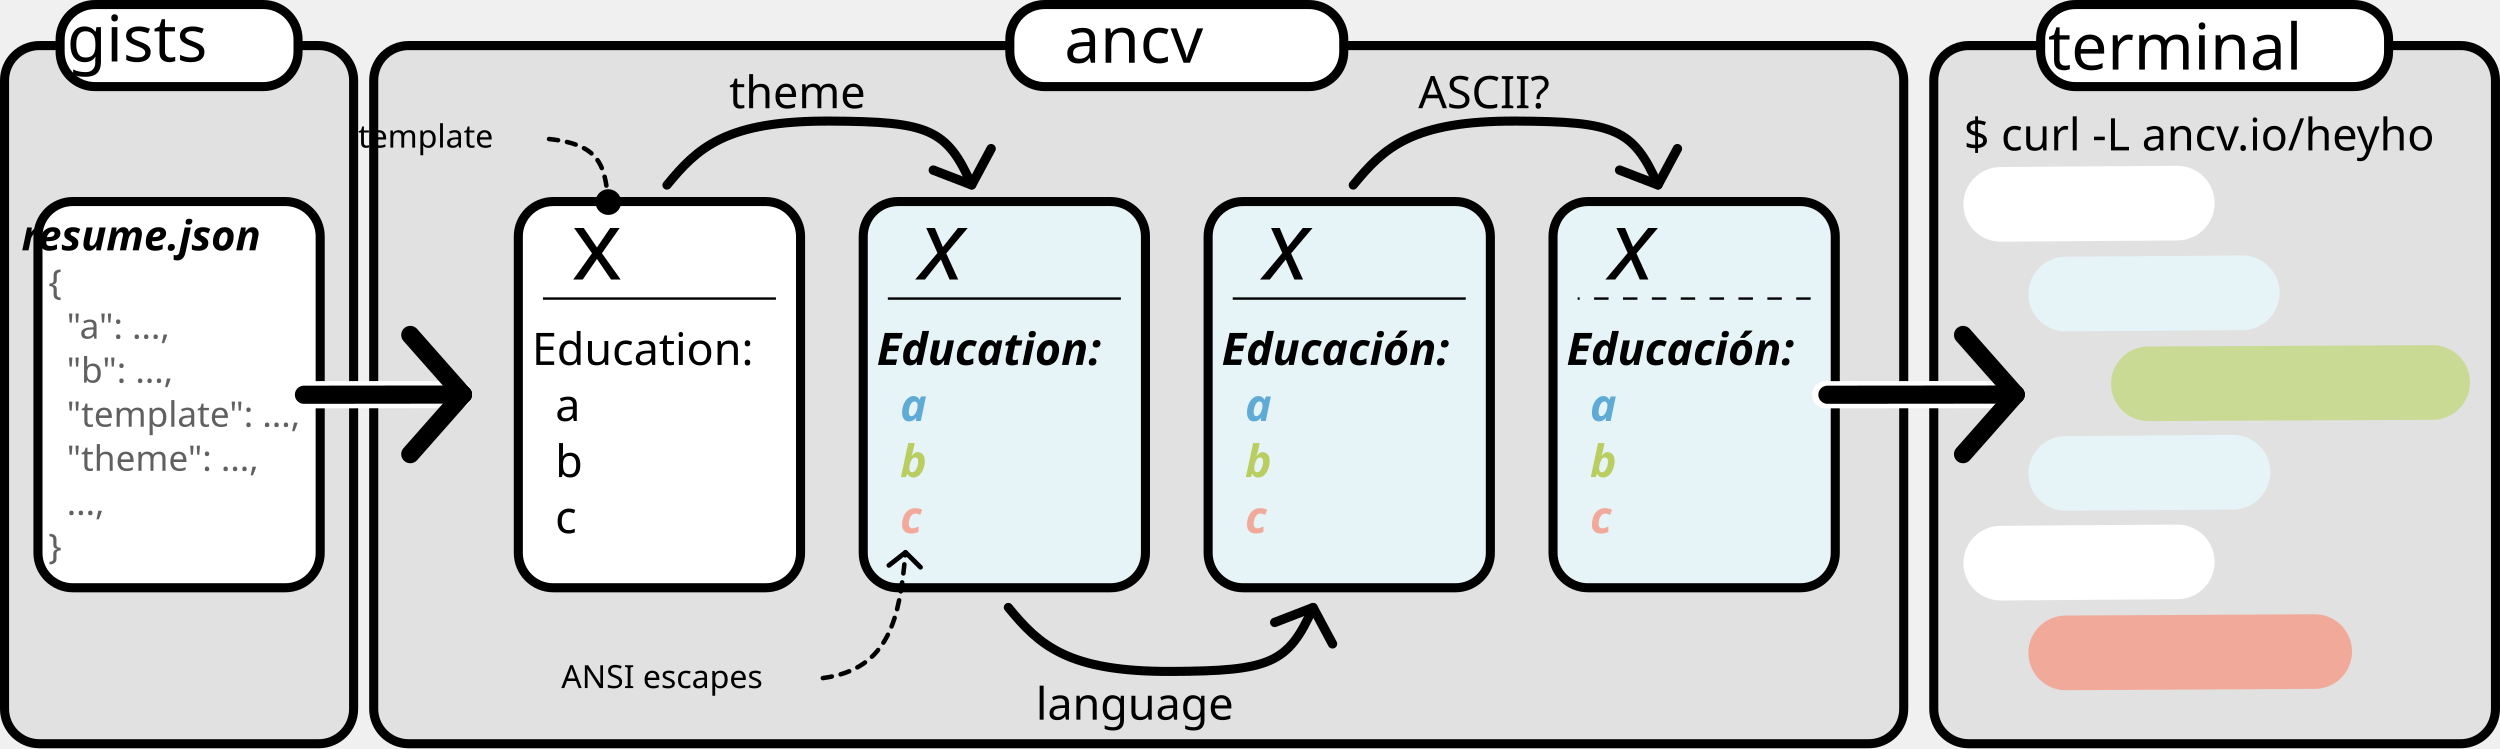
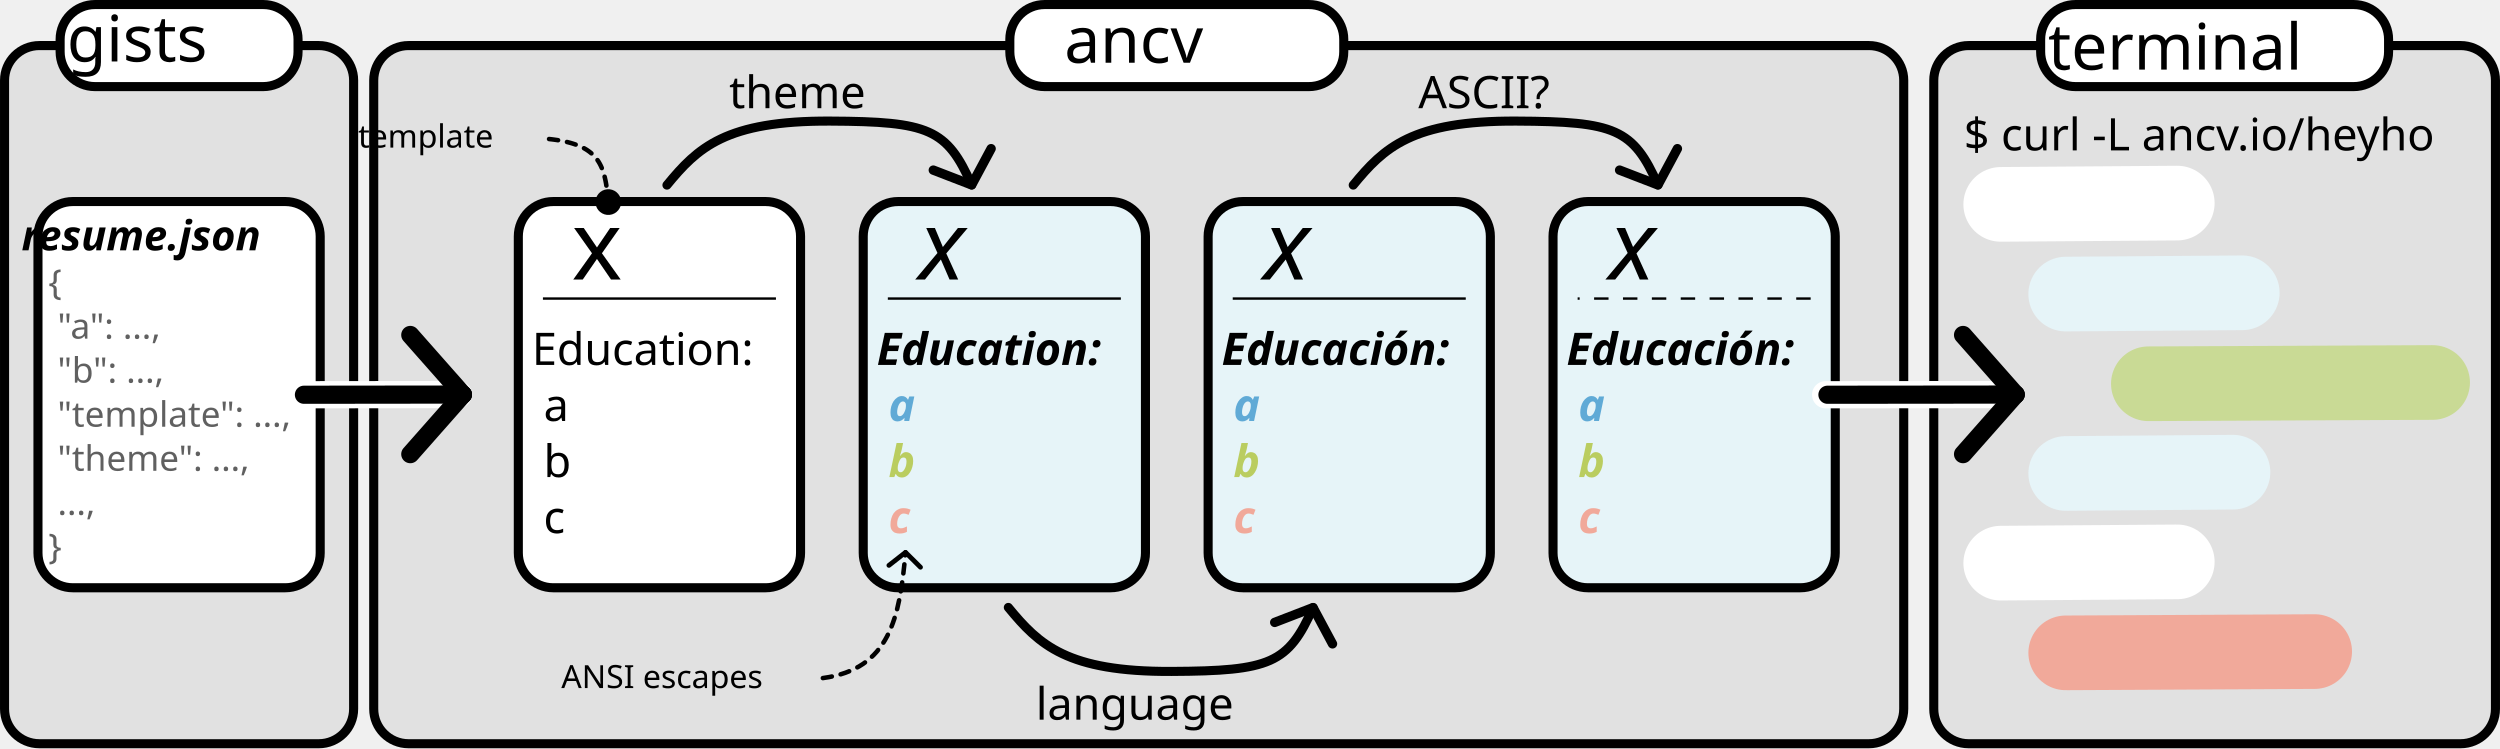
- <svg xmlns="http://www.w3.org/2000/svg" width="275.323mm" height="82.407mm" viewBox="0 0 275.323 82.407" version="1.1" id="svg5">
+ <svg xmlns="http://www.w3.org/2000/svg" id="svg5" width="1040.59" height="311.458" version="1.1" viewBox="0 0 275.323 82.407">
  <defs id="defs2">
    <linearGradient id="linearGradient2864">
-       <stop style="stop-color:#ac4850;stop-opacity:1;" offset="0" id="stop2862" />
+       <stop id="stop2862" offset="0" style="stop-color:#ac4850;stop-opacity:1" />
    </linearGradient>
  </defs>
  <g id="layer1" transform="translate(-123.1207,87.95116)">
-     <rect style="fill:#e1e1e1;fill-opacity:1;stroke:#000000;stroke-width:1;stroke-dashoffset:37.795;stroke-opacity:1" id="rect36134" width="38.444" height="76.888" x="123.621" y="-82.933" ry="3.834" />
-     <rect style="fill:#e1e1e1;fill-opacity:1;stroke:#000000;stroke-width:1;stroke-dashoffset:37.795;stroke-opacity:1" id="rect5503" width="168.499" height="76.888" x="164.278" y="-82.933" ry="3.834" />
-     <rect style="fill:#ffffff;fill-opacity:1;stroke:#000000;stroke-width:1;stroke-dashoffset:37.795;stroke-opacity:1" id="rect2917" width="31.082" height="42.534" x="180.203" y="-65.755" ry="3.834" />
-     <text xml:space="preserve" style="font-style:normal;font-weight:normal;font-size:10.583px;line-height:1.25;font-family:sans-serif;text-align:center;text-anchor:middle;fill:#000000;fill-opacity:1;stroke:none;stroke-width:0.265" x="195.744" y="-57.167" id="text6603">
-       <tspan id="tspan6601" style="text-align:center;text-anchor:middle;stroke-width:0.265" x="195.744" y="-57.167">x</tspan>
+     <rect id="rect36134" width="38.444" height="76.888" x="123.621" y="-82.933" ry="3.834" style="fill:#e1e1e1;fill-opacity:1;stroke:#000;stroke-width:1;stroke-dashoffset:37.795;stroke-opacity:1" />
+     <rect id="rect5503" width="168.499" height="76.888" x="164.278" y="-82.933" ry="3.834" style="fill:#e1e1e1;fill-opacity:1;stroke:#000;stroke-width:1;stroke-dashoffset:37.795;stroke-opacity:1" />
+     <rect id="rect2917" width="31.082" height="42.534" x="180.203" y="-65.755" ry="3.834" style="fill:#fff;fill-opacity:1;stroke:#000;stroke-width:1;stroke-dashoffset:37.795;stroke-opacity:1" />
+     <text id="text6603" x="195.744" y="-57.167" xml:space="preserve" style="font-style:normal;font-weight:400;font-size:10.583px;line-height:1.25;font-family:sans-serif;text-align:center;text-anchor:middle;fill:#000;fill-opacity:1;stroke:none;stroke-width:.265">
+       <tspan style="text-align:center;text-anchor:middle;stroke-width:.265" id="tspan6601" x="195.744" y="-57.167">x</tspan>
    </text>
-     <path style="fill:none;stroke:#000000;stroke-width:0.265px;stroke-linecap:butt;stroke-linejoin:miter;stroke-opacity:1" d="M 208.575,-55.071 H 182.912" id="path6718" />
-     <text xml:space="preserve" style="font-style:normal;font-weight:normal;font-size:4.939px;line-height:1.25;font-family:sans-serif;fill:#000000;fill-opacity:1;stroke:none;stroke-width:0.265" x="181.698" y="-47.76" id="text6722">
-       <tspan id="tspan6720" style="font-size:4.939px;stroke-width:0.265" x="181.698" y="-47.76">Education:</tspan>
-       <tspan style="font-size:4.939px;stroke-width:0.265" x="181.698" y="-41.587" id="tspan9241">  a</tspan>
-       <tspan style="font-size:4.939px;stroke-width:0.265" x="181.698" y="-35.413" id="tspan6724">  b</tspan>
-       <tspan style="font-size:4.939px;stroke-width:0.265" x="181.698" y="-29.239" id="tspan9233">  c</tspan>
+     <path id="path6718" d="M 208.575,-55.071 H 182.912" style="fill:none;stroke:#000;stroke-width:.265px;stroke-linecap:butt;stroke-linejoin:miter;stroke-opacity:1" />
+     <text id="text6722" x="181.698" y="-47.76" xml:space="preserve" style="font-style:normal;font-weight:400;font-size:4.939px;line-height:1.25;font-family:sans-serif;fill:#000;fill-opacity:1;stroke:none;stroke-width:.265">
+       <tspan style="font-size:4.939px;stroke-width:.265" id="tspan6720" x="181.698" y="-47.76">Education:</tspan>
+       <tspan id="tspan9241" x="181.698" y="-41.587" style="font-size:4.939px;stroke-width:.265"> a</tspan>
+       <tspan id="tspan6724" x="181.698" y="-35.413" style="font-size:4.939px;stroke-width:.265"> b</tspan>
+       <tspan id="tspan9233" x="181.698" y="-29.239" style="font-size:4.939px;stroke-width:.265"> c</tspan>
    </text>
-     <rect style="fill:#e6f4f8;fill-opacity:1;stroke:#000000;stroke-width:1;stroke-dashoffset:37.795;stroke-opacity:1" id="rect7456" width="31.082" height="42.534" x="218.187" y="-65.755" ry="3.834" />
-     <text xml:space="preserve" style="font-style:italic;font-variant:normal;font-weight:normal;font-stretch:normal;font-size:10.583px;line-height:1.25;font-family:sans-serif;-inkscape-font-specification:'sans-serif Italic';text-align:center;text-anchor:middle;fill:#000000;fill-opacity:1;stroke:none;stroke-width:0.265" x="233.738" y="-57.167" id="text7460">
-       <tspan id="tspan7458" style="font-style:italic;font-variant:normal;font-weight:normal;font-stretch:normal;font-family:sans-serif;-inkscape-font-specification:'sans-serif Italic';text-align:center;text-anchor:middle;stroke-width:0.265" x="233.738" y="-57.167">x</tspan>
+     <rect id="rect7456" width="31.082" height="42.534" x="218.187" y="-65.755" ry="3.834" style="fill:#e6f4f8;fill-opacity:1;stroke:#000;stroke-width:1;stroke-dashoffset:37.795;stroke-opacity:1" />
+     <text id="text7460" x="233.738" y="-57.167" xml:space="preserve" style="font-style:italic;font-variant:normal;font-weight:400;font-stretch:normal;font-size:10.583px;line-height:1.25;font-family:sans-serif;-inkscape-font-specification:'sans-serif Italic';text-align:center;text-anchor:middle;fill:#000;fill-opacity:1;stroke:none;stroke-width:.265">
+       <tspan style="font-style:italic;font-variant:normal;font-weight:400;font-stretch:normal;font-family:sans-serif;-inkscape-font-specification:'sans-serif Italic';text-align:center;text-anchor:middle;stroke-width:.265" id="tspan7458" x="233.738" y="-57.167">x</tspan>
    </text>
-     <path style="fill:none;stroke:#000000;stroke-width:0.265px;stroke-linecap:butt;stroke-linejoin:miter;stroke-opacity:1" d="M 246.56,-55.071 H 220.896" id="path7462" />
-     <text xml:space="preserve" style="font-style:normal;font-weight:normal;font-size:4.939px;line-height:1.25;font-family:sans-serif;fill:#000000;fill-opacity:1;stroke:none;stroke-width:0.265" x="219.682" y="-47.76" id="text7470">
-       <tspan id="tspan7464" style="font-style:italic;font-variant:normal;font-weight:bold;font-stretch:normal;font-size:4.939px;font-family:sans-serif;-inkscape-font-specification:'sans-serif Bold Italic';fill:#000000;fill-opacity:1;stroke:none;stroke-width:0.265;stroke-opacity:1" x="219.682" y="-47.76">Education:</tspan>
-       <tspan style="font-style:italic;font-variant:normal;font-weight:bold;font-stretch:normal;font-size:4.939px;font-family:sans-serif;-inkscape-font-specification:'sans-serif Bold Italic';fill:#60aad6;fill-opacity:1;stroke:none;stroke-width:0.265;stroke-opacity:1" x="219.682" y="-41.587" id="tspan10719">  a</tspan>
-       <tspan style="font-style:italic;font-variant:normal;font-weight:bold;font-stretch:normal;font-size:4.939px;font-family:sans-serif;-inkscape-font-specification:'sans-serif Bold Italic';fill:#bacd60;fill-opacity:1;stroke-width:0.265" x="219.682" y="-35.413" id="tspan7466">  b</tspan>
-       <tspan style="font-style:italic;font-variant:normal;font-weight:bold;font-stretch:normal;font-size:4.939px;font-family:sans-serif;-inkscape-font-specification:'sans-serif Bold Italic';fill:#f1a99a;fill-opacity:1;stroke-width:0.265" x="219.682" y="-29.239" id="tspan9235">  c</tspan>
+     <path id="path7462" d="M 246.56,-55.071 H 220.896" style="fill:none;stroke:#000;stroke-width:.265px;stroke-linecap:butt;stroke-linejoin:miter;stroke-opacity:1" />
+     <text id="text7470" x="219.682" y="-47.76" xml:space="preserve" style="font-style:normal;font-weight:400;font-size:4.939px;line-height:1.25;font-family:sans-serif;fill:#000;fill-opacity:1;stroke:none;stroke-width:.265">
+       <tspan style="font-style:italic;font-variant:normal;font-weight:700;font-stretch:normal;font-size:4.939px;font-family:sans-serif;-inkscape-font-specification:'sans-serif Bold Italic';fill:#000;fill-opacity:1;stroke:none;stroke-width:.265;stroke-opacity:1" id="tspan7464" x="219.682" y="-47.76">Education:</tspan>
+       <tspan id="tspan10719" x="219.682" y="-41.587" style="font-style:italic;font-variant:normal;font-weight:700;font-stretch:normal;font-size:4.939px;font-family:sans-serif;-inkscape-font-specification:'sans-serif Bold Italic';fill:#60aad6;fill-opacity:1;stroke:none;stroke-width:.265;stroke-opacity:1"> a</tspan>
+       <tspan id="tspan7466" x="219.682" y="-35.413" style="font-style:italic;font-variant:normal;font-weight:700;font-stretch:normal;font-size:4.939px;font-family:sans-serif;-inkscape-font-specification:'sans-serif Bold Italic';fill:#bacd60;fill-opacity:1;stroke-width:.265"> b</tspan>
+       <tspan id="tspan9235" x="219.682" y="-29.239" style="font-style:italic;font-variant:normal;font-weight:700;font-stretch:normal;font-size:4.939px;font-family:sans-serif;-inkscape-font-specification:'sans-serif Bold Italic';fill:#f1a99a;fill-opacity:1;stroke-width:.265"> c</tspan>
    </text>
-     <path style="fill:none;stroke:#000000;stroke-width:1;stroke-linecap:round;stroke-linejoin:miter;stroke-dasharray:none;stroke-opacity:1;marker-end:" d="m 196.571,-67.567 c 3.389,-4.129 6.478,-7.102 17.966,-7.049 10.897,0.05 12.852,0.855 15.595,7.028" id="path7472" />
-     <rect style="fill:#e6f4f8;fill-opacity:1;stroke:#000000;stroke-width:1;stroke-dashoffset:37.795;stroke-opacity:1" id="rect10721" width="31.082" height="42.534" x="256.171" y="-65.755" ry="3.834" />
-     <text xml:space="preserve" style="font-style:italic;font-variant:normal;font-weight:normal;font-stretch:normal;font-size:10.583px;line-height:1.25;font-family:sans-serif;-inkscape-font-specification:'sans-serif Italic';text-align:center;text-anchor:middle;fill:#000000;fill-opacity:1;stroke:none;stroke-width:0.265" x="271.712" y="-57.167" id="text10725">
-       <tspan id="tspan10723" style="font-style:italic;font-variant:normal;font-weight:normal;font-stretch:normal;font-family:sans-serif;-inkscape-font-specification:'sans-serif Italic';text-align:center;text-anchor:middle;stroke-width:0.265" x="271.712" y="-57.167">x</tspan>
+     <path id="path7472" d="m 196.571,-67.567 c 3.389,-4.129 6.478,-7.102 17.966,-7.049 10.897,0.05 12.852,0.855 15.595,7.028" style="fill:none;stroke:#000;stroke-width:1;stroke-linecap:round;stroke-linejoin:miter;stroke-dasharray:none;stroke-opacity:1" />
+     <rect id="rect10721" width="31.082" height="42.534" x="256.171" y="-65.755" ry="3.834" style="fill:#e6f4f8;fill-opacity:1;stroke:#000;stroke-width:1;stroke-dashoffset:37.795;stroke-opacity:1" />
+     <text id="text10725" x="271.712" y="-57.167" xml:space="preserve" style="font-style:italic;font-variant:normal;font-weight:400;font-stretch:normal;font-size:10.583px;line-height:1.25;font-family:sans-serif;-inkscape-font-specification:'sans-serif Italic';text-align:center;text-anchor:middle;fill:#000;fill-opacity:1;stroke:none;stroke-width:.265">
+       <tspan style="font-style:italic;font-variant:normal;font-weight:400;font-stretch:normal;font-family:sans-serif;-inkscape-font-specification:'sans-serif Italic';text-align:center;text-anchor:middle;stroke-width:.265" id="tspan10723" x="271.712" y="-57.167">x</tspan>
    </text>
-     <path style="fill:none;stroke:#000000;stroke-width:0.265px;stroke-linecap:butt;stroke-linejoin:miter;stroke-opacity:1" d="M 284.544,-55.071 H 258.88" id="path10727" />
-     <text xml:space="preserve" style="font-style:normal;font-weight:normal;font-size:4.939px;line-height:1.25;font-family:sans-serif;fill:#000000;fill-opacity:1;stroke:none;stroke-width:0.265" x="257.666" y="-47.76" id="text10737">
-       <tspan id="tspan10729" style="font-style:italic;font-variant:normal;font-weight:bold;font-stretch:normal;font-size:4.939px;font-family:sans-serif;-inkscape-font-specification:'sans-serif Bold Italic';fill:#000000;fill-opacity:1;stroke:none;stroke-width:0.265;stroke-opacity:1" x="257.666" y="-47.76">Educación:</tspan>
-       <tspan style="font-style:italic;font-variant:normal;font-weight:bold;font-stretch:normal;font-size:4.939px;font-family:sans-serif;-inkscape-font-specification:'sans-serif Bold Italic';fill:#60aad6;fill-opacity:1;stroke:none;stroke-width:0.265;stroke-opacity:1" x="257.666" y="-41.587" id="tspan10731">  a</tspan>
-       <tspan style="font-style:italic;font-variant:normal;font-weight:bold;font-stretch:normal;font-size:4.939px;font-family:sans-serif;-inkscape-font-specification:'sans-serif Bold Italic';fill:#bacd60;fill-opacity:1;stroke-width:0.265" x="257.666" y="-35.413" id="tspan10733">  b</tspan>
-       <tspan style="font-style:italic;font-variant:normal;font-weight:bold;font-stretch:normal;font-size:4.939px;font-family:sans-serif;-inkscape-font-specification:'sans-serif Bold Italic';fill:#f1a99a;fill-opacity:1;stroke-width:0.265" x="257.666" y="-29.239" id="tspan10735">  c</tspan>
+     <path id="path10727" d="M 284.544,-55.071 H 258.88" style="fill:none;stroke:#000;stroke-width:.265px;stroke-linecap:butt;stroke-linejoin:miter;stroke-opacity:1" />
+     <text id="text10737" x="257.666" y="-47.76" xml:space="preserve" style="font-style:normal;font-weight:400;font-size:4.939px;line-height:1.25;font-family:sans-serif;fill:#000;fill-opacity:1;stroke:none;stroke-width:.265">
+       <tspan style="font-style:italic;font-variant:normal;font-weight:700;font-stretch:normal;font-size:4.939px;font-family:sans-serif;-inkscape-font-specification:'sans-serif Bold Italic';fill:#000;fill-opacity:1;stroke:none;stroke-width:.265;stroke-opacity:1" id="tspan10729" x="257.666" y="-47.76">Educación:</tspan>
+       <tspan id="tspan10731" x="257.666" y="-41.587" style="font-style:italic;font-variant:normal;font-weight:700;font-stretch:normal;font-size:4.939px;font-family:sans-serif;-inkscape-font-specification:'sans-serif Bold Italic';fill:#60aad6;fill-opacity:1;stroke:none;stroke-width:.265;stroke-opacity:1"> a</tspan>
+       <tspan id="tspan10733" x="257.666" y="-35.413" style="font-style:italic;font-variant:normal;font-weight:700;font-stretch:normal;font-size:4.939px;font-family:sans-serif;-inkscape-font-specification:'sans-serif Bold Italic';fill:#bacd60;fill-opacity:1;stroke-width:.265"> b</tspan>
+       <tspan id="tspan10735" x="257.666" y="-29.239" style="font-style:italic;font-variant:normal;font-weight:700;font-stretch:normal;font-size:4.939px;font-family:sans-serif;-inkscape-font-specification:'sans-serif Bold Italic';fill:#f1a99a;fill-opacity:1;stroke-width:.265"> c</tspan>
    </text>
-     <rect style="fill:#e6f4f8;fill-opacity:1;stroke:#000000;stroke-width:1;stroke-dashoffset:37.795;stroke-opacity:1" id="rect11485" width="31.082" height="42.534" x="294.155" y="-65.755" ry="3.834" />
-     <text xml:space="preserve" style="font-style:italic;font-variant:normal;font-weight:normal;font-stretch:normal;font-size:10.583px;line-height:1.25;font-family:sans-serif;-inkscape-font-specification:'sans-serif Italic';text-align:center;text-anchor:middle;fill:#000000;fill-opacity:1;stroke:none;stroke-width:0.265" x="309.749" y="-57.167" id="text11489">
-       <tspan id="tspan11487" style="font-style:italic;font-variant:normal;font-weight:normal;font-stretch:normal;font-family:sans-serif;-inkscape-font-specification:'sans-serif Italic';text-align:center;text-anchor:middle;stroke-width:0.265" x="309.749" y="-57.167">x</tspan>
+     <rect id="rect11485" width="31.082" height="42.534" x="294.155" y="-65.755" ry="3.834" style="fill:#e6f4f8;fill-opacity:1;stroke:#000;stroke-width:1;stroke-dashoffset:37.795;stroke-opacity:1" />
+     <text id="text11489" x="309.749" y="-57.167" xml:space="preserve" style="font-style:italic;font-variant:normal;font-weight:400;font-stretch:normal;font-size:10.583px;line-height:1.25;font-family:sans-serif;-inkscape-font-specification:'sans-serif Italic';text-align:center;text-anchor:middle;fill:#000;fill-opacity:1;stroke:none;stroke-width:.265">
+       <tspan style="font-style:italic;font-variant:normal;font-weight:400;font-stretch:normal;font-family:sans-serif;-inkscape-font-specification:'sans-serif Italic';text-align:center;text-anchor:middle;stroke-width:.265" id="tspan11487" x="309.749" y="-57.167">x</tspan>
    </text>
-     <path style="fill:none;stroke:#000000;stroke-width:0.265;stroke-linecap:butt;stroke-linejoin:miter;stroke-dasharray:1.59, 1.59;stroke-dashoffset:0;stroke-opacity:1" d="M 322.528,-55.071 H 296.864" id="path11491" />
-     <text xml:space="preserve" style="font-style:normal;font-weight:normal;font-size:4.939px;line-height:1.25;font-family:sans-serif;fill:#000000;fill-opacity:1;stroke:none;stroke-width:0.265" x="295.65" y="-47.76" id="text11501">
-       <tspan id="tspan11493" style="font-style:italic;font-variant:normal;font-weight:bold;font-stretch:normal;font-size:4.939px;font-family:sans-serif;-inkscape-font-specification:'sans-serif Bold Italic';fill:#000000;fill-opacity:1;stroke:none;stroke-width:0.265;stroke-opacity:1" x="295.65" y="-47.76">Educación:</tspan>
-       <tspan style="font-style:italic;font-variant:normal;font-weight:bold;font-stretch:normal;font-size:4.939px;font-family:sans-serif;-inkscape-font-specification:'sans-serif Bold Italic';fill:#60aad6;fill-opacity:1;stroke:none;stroke-width:0.265;stroke-opacity:1" x="295.65" y="-41.587" id="tspan11495">  a</tspan>
-       <tspan style="font-style:italic;font-variant:normal;font-weight:bold;font-stretch:normal;font-size:4.939px;font-family:sans-serif;-inkscape-font-specification:'sans-serif Bold Italic';fill:#bacd60;fill-opacity:1;stroke-width:0.265" x="295.65" y="-35.413" id="tspan11497">  b</tspan>
-       <tspan style="font-style:italic;font-variant:normal;font-weight:bold;font-stretch:normal;font-size:4.939px;font-family:sans-serif;-inkscape-font-specification:'sans-serif Bold Italic';fill:#f1a99a;fill-opacity:1;stroke-width:0.265" x="295.65" y="-29.239" id="tspan11499">  c</tspan>
+     <path id="path11491" d="M 322.528,-55.071 H 296.864" style="fill:none;stroke:#000;stroke-width:.265;stroke-linecap:butt;stroke-linejoin:miter;stroke-dasharray:1.59,1.59;stroke-dashoffset:0;stroke-opacity:1" />
+     <text id="text11501" x="295.65" y="-47.76" xml:space="preserve" style="font-style:normal;font-weight:400;font-size:4.939px;line-height:1.25;font-family:sans-serif;fill:#000;fill-opacity:1;stroke:none;stroke-width:.265">
+       <tspan style="font-style:italic;font-variant:normal;font-weight:700;font-stretch:normal;font-size:4.939px;font-family:sans-serif;-inkscape-font-specification:'sans-serif Bold Italic';fill:#000;fill-opacity:1;stroke:none;stroke-width:.265;stroke-opacity:1" id="tspan11493" x="295.65" y="-47.76">Educación:</tspan>
+       <tspan id="tspan11495" x="295.65" y="-41.587" style="font-style:italic;font-variant:normal;font-weight:700;font-stretch:normal;font-size:4.939px;font-family:sans-serif;-inkscape-font-specification:'sans-serif Bold Italic';fill:#60aad6;fill-opacity:1;stroke:none;stroke-width:.265;stroke-opacity:1"> a</tspan>
+       <tspan id="tspan11497" x="295.65" y="-35.413" style="font-style:italic;font-variant:normal;font-weight:700;font-stretch:normal;font-size:4.939px;font-family:sans-serif;-inkscape-font-specification:'sans-serif Bold Italic';fill:#bacd60;fill-opacity:1;stroke-width:.265"> b</tspan>
+       <tspan id="tspan11499" x="295.65" y="-29.239" style="font-style:italic;font-variant:normal;font-weight:700;font-stretch:normal;font-size:4.939px;font-family:sans-serif;-inkscape-font-specification:'sans-serif Bold Italic';fill:#f1a99a;fill-opacity:1;stroke-width:.265"> c</tspan>
    </text>
-     <text xml:space="preserve" style="font-style:normal;font-weight:normal;font-size:4.939px;line-height:1.25;font-family:sans-serif;text-align:center;text-anchor:middle;fill:#000000;fill-opacity:1;stroke:none;stroke-width:0.265" x="214.147" y="-76.038" id="text13525">
-       <tspan id="tspan13523" style="font-size:4.939px;text-align:center;text-anchor:middle;stroke-width:0.265" x="214.147" y="-76.038">theme</tspan>
+     <text id="text13525" x="214.147" y="-76.038" xml:space="preserve" style="font-style:normal;font-weight:400;font-size:4.939px;line-height:1.25;font-family:sans-serif;text-align:center;text-anchor:middle;fill:#000;fill-opacity:1;stroke:none;stroke-width:.265">
+       <tspan style="font-size:4.939px;text-align:center;text-anchor:middle;stroke-width:.265" id="tspan13523" x="214.147" y="-76.038">theme</tspan>
    </text>
-     <path style="fill:none;stroke:#000000;stroke-width:1;stroke-linecap:round;stroke-linejoin:miter;stroke-dasharray:none;stroke-opacity:1;marker-end:" d="m 272.151,-67.567 c 3.389,-4.129 6.478,-7.102 17.966,-7.049 10.897,0.05 12.852,0.855 15.595,7.028" id="path13545" />
-     <path style="fill:none;stroke:#000000;stroke-width:1;stroke-linecap:round;stroke-linejoin:miter;stroke-dasharray:none;stroke-opacity:1;marker-end:" d="m 234.167,-21.056 c 3.389,4.129 6.478,7.102 17.966,7.049 10.897,-0.05 12.852,-0.855 15.595,-7.028" id="path13553" />
-     <text xml:space="preserve" style="font-style:normal;font-weight:normal;font-size:4.939px;line-height:1.25;font-family:sans-serif;text-align:center;text-anchor:middle;fill:#000000;fill-opacity:1;stroke:none;stroke-width:0.265" x="251.299" y="-8.691" id="text13559">
-       <tspan id="tspan13557" style="font-size:4.939px;text-align:center;text-anchor:middle;stroke-width:0.265" x="251.299" y="-8.691">language</tspan>
+     <path id="path13545" d="m 272.151,-67.567 c 3.389,-4.129 6.478,-7.102 17.966,-7.049 10.897,0.05 12.852,0.855 15.595,7.028" style="fill:none;stroke:#000;stroke-width:1;stroke-linecap:round;stroke-linejoin:miter;stroke-dasharray:none;stroke-opacity:1" />
+     <path id="path13553" d="m 234.167,-21.056 c 3.389,4.129 6.478,7.102 17.966,7.049 10.897,-0.05 12.852,-0.855 15.595,-7.028" style="fill:none;stroke:#000;stroke-width:1;stroke-linecap:round;stroke-linejoin:miter;stroke-dasharray:none;stroke-opacity:1" />
+     <text id="text13559" x="251.299" y="-8.691" xml:space="preserve" style="font-style:normal;font-weight:400;font-size:4.939px;line-height:1.25;font-family:sans-serif;text-align:center;text-anchor:middle;fill:#000;fill-opacity:1;stroke:none;stroke-width:.265">
+       <tspan style="font-size:4.939px;text-align:center;text-anchor:middle;stroke-width:.265" id="tspan13557" x="251.299" y="-8.691">language</tspan>
    </text>
-     <text xml:space="preserve" style="font-style:normal;font-weight:normal;font-size:4.939px;line-height:1.25;font-family:sans-serif;text-align:center;text-anchor:middle;fill:#000000;fill-opacity:1;stroke:none;stroke-width:0.265" x="289.767" y="-76.038" id="text13563">
-       <tspan id="tspan13561" style="font-size:4.939px;text-align:center;text-anchor:middle;stroke-width:0.265" x="289.767" y="-76.038">ASCII?</tspan>
+     <text id="text13563" x="289.767" y="-76.038" xml:space="preserve" style="font-style:normal;font-weight:400;font-size:4.939px;line-height:1.25;font-family:sans-serif;text-align:center;text-anchor:middle;fill:#000;fill-opacity:1;stroke:none;stroke-width:.265">
+       <tspan style="font-size:4.939px;text-align:center;text-anchor:middle;stroke-width:.265" id="tspan13561" x="289.767" y="-76.038">ASCII?</tspan>
    </text>
    <g id="g14095" transform="translate(13.81155)">
-       <rect style="fill:#ffffff;fill-opacity:1;stroke:#000000;stroke-width:1;stroke-dashoffset:37.795;stroke-opacity:1" id="rect6728" width="31.082" height="42.534" x="113.49" y="-65.755" ry="3.834" />
-       <text xml:space="preserve" style="font-style:normal;font-weight:normal;font-size:3.881px;line-height:1.25;font-family:sans-serif;fill:#606060;fill-opacity:1;stroke:none;stroke-width:0.265" x="114.636" y="-55.508" id="text13426">
-         <tspan id="tspan13424" style="font-size:3.881px;fill:#606060;fill-opacity:1;stroke-width:0.265" x="114.636" y="-55.508">{</tspan>
-         <tspan style="font-size:3.881px;fill:#606060;fill-opacity:1;stroke-width:0.265" x="114.636" y="-50.657" id="tspan13430">  "a": ...,</tspan>
-         <tspan style="font-size:3.881px;fill:#606060;fill-opacity:1;stroke-width:0.265" x="114.636" y="-45.807" id="tspan13428">  "b": ...,</tspan>
-         <tspan style="font-size:3.881px;fill:#606060;fill-opacity:1;stroke-width:0.265" x="114.636" y="-40.956" id="tspan13515">  "template": ...,</tspan>
-         <tspan style="font-size:3.881px;fill:#606060;fill-opacity:1;stroke-width:0.265" x="114.636" y="-36.105" id="tspan13517">  "theme": ...,</tspan>
-         <tspan style="font-size:3.881px;fill:#606060;fill-opacity:1;stroke-width:0.265" x="114.636" y="-31.254" id="tspan13509">  ...,</tspan>
-         <tspan style="font-size:3.881px;fill:#606060;fill-opacity:1;stroke-width:0.265" x="114.636" y="-26.404" id="tspan13436">}</tspan>
+       <rect id="rect6728" width="31.082" height="42.534" x="113.49" y="-65.755" ry="3.834" style="fill:#fff;fill-opacity:1;stroke:#000;stroke-width:1;stroke-dashoffset:37.795;stroke-opacity:1" />
+       <text id="text13426" x="114.636" y="-55.508" xml:space="preserve" style="font-style:normal;font-weight:400;font-size:3.881px;line-height:1.25;font-family:sans-serif;fill:#606060;fill-opacity:1;stroke:none;stroke-width:.265">
+         <tspan style="font-size:3.881px;fill:#606060;fill-opacity:1;stroke-width:.265" id="tspan13424" x="114.636" y="-55.508">{</tspan>
+         <tspan id="tspan13430" x="114.636" y="-50.657" style="font-size:3.881px;fill:#606060;fill-opacity:1;stroke-width:.265"> "a": ...,</tspan>
+         <tspan id="tspan13428" x="114.636" y="-45.807" style="font-size:3.881px;fill:#606060;fill-opacity:1;stroke-width:.265"> "b": ...,</tspan>
+         <tspan id="tspan13515" x="114.636" y="-40.956" style="font-size:3.881px;fill:#606060;fill-opacity:1;stroke-width:.265"> "template": ...,</tspan>
+         <tspan id="tspan13517" x="114.636" y="-36.105" style="font-size:3.881px;fill:#606060;fill-opacity:1;stroke-width:.265"> "theme": ...,</tspan>
+         <tspan id="tspan13509" x="114.636" y="-31.254" style="font-size:3.881px;fill:#606060;fill-opacity:1;stroke-width:.265"> ...,</tspan>
+         <tspan id="tspan13436" x="114.636" y="-26.404" style="font-size:3.881px;fill:#606060;fill-opacity:1;stroke-width:.265">}</tspan>
      </text>
-       <text xml:space="preserve" style="font-style:italic;font-variant:normal;font-weight:bold;font-stretch:normal;font-size:4.586px;line-height:1.25;font-family:sans-serif;-inkscape-font-specification:'sans-serif Bold Italic';text-align:center;text-anchor:middle;fill:#000000;fill-opacity:1;stroke:none;stroke-width:0.265" x="129.022" y="-60.384" id="text13629">
-         <tspan id="tspan13627" style="font-style:italic;font-variant:normal;font-weight:bold;font-stretch:normal;font-size:4.586px;font-family:sans-serif;-inkscape-font-specification:'sans-serif Bold Italic';text-align:center;text-anchor:middle;stroke-width:0.265" x="129.022" y="-60.384">resume.json</tspan>
+       <text id="text13629" x="129.022" y="-60.384" xml:space="preserve" style="font-style:italic;font-variant:normal;font-weight:700;font-stretch:normal;font-size:4.586px;line-height:1.25;font-family:sans-serif;-inkscape-font-specification:'sans-serif Bold Italic';text-align:center;text-anchor:middle;fill:#000;fill-opacity:1;stroke:none;stroke-width:.265">
+         <tspan style="font-style:italic;font-variant:normal;font-weight:700;font-stretch:normal;font-size:4.586px;font-family:sans-serif;-inkscape-font-specification:'sans-serif Bold Italic';text-align:center;text-anchor:middle;stroke-width:.265" id="tspan13627" x="129.022" y="-60.384">resume.json</tspan>
      </text>
    </g>
-     <path style="fill:none;stroke:#ffffff;stroke-width:3;stroke-linecap:round;stroke-linejoin:miter;stroke-dasharray:none;stroke-opacity:1" d="m 156.086,-44.478 17.509,-0.021" id="path11153" />
-     <text xml:space="preserve" style="font-style:normal;font-weight:normal;font-size:50.8px;line-height:1.25;font-family:sans-serif;fill:#000000;fill-opacity:1;stroke:none;stroke-width:0.265" x="329.09" y="-30.748" id="text13753">
-       <tspan id="tspan13751" style="font-size:50.8px;stroke-width:0.265" x="329.09" y="-30.748" />
+     <path id="path11153" d="m 156.086,-44.478 17.509,-0.021" style="fill:none;stroke:#fff;stroke-width:3;stroke-linecap:round;stroke-linejoin:miter;stroke-dasharray:none;stroke-opacity:1" />
+     <path id="path11098" d="m 156.593,-44.478 17.508,-0.021" style="fill:none;stroke:#000;stroke-width:2;stroke-linecap:round;stroke-linejoin:miter;stroke-dasharray:none;stroke-opacity:1" />
+     <rect id="rect16714" width="36.776" height="9.037" x="234.332" y="-87.451" ry="3.834" style="fill:#fff;fill-opacity:1;stroke:#000;stroke-width:1;stroke-linecap:round;stroke-linejoin:round;stroke-dasharray:none;stroke-opacity:1" />
+     <text id="text14372" x="252.558" y="-81.042" xml:space="preserve" style="font-style:normal;font-weight:400;font-size:7.056px;line-height:1.25;font-family:sans-serif;text-align:center;text-anchor:middle;fill:#000;fill-opacity:1;stroke:none;stroke-width:.265">
+       <tspan style="font-size:7.056px;text-align:center;text-anchor:middle;stroke-width:.265" id="tspan14370" x="252.558" y="-81.042">ancv</tspan>
    </text>
-     <path style="fill:none;stroke:#000000;stroke-width:2;stroke-linecap:round;stroke-linejoin:miter;stroke-dasharray:none;stroke-opacity:1;marker-end:" d="m 156.593,-44.478 17.508,-0.021" id="path11098" />
-     <rect style="fill:#ffffff;fill-opacity:1;stroke:#000000;stroke-width:1;stroke-linecap:round;stroke-linejoin:round;stroke-dasharray:none;stroke-opacity:1" id="rect16714" width="36.776" height="9.037" x="234.332" y="-87.451" ry="3.834" />
-     <text xml:space="preserve" style="font-style:normal;font-weight:normal;font-size:7.056px;line-height:1.25;font-family:sans-serif;text-align:center;text-anchor:middle;fill:#000000;fill-opacity:1;stroke:none;stroke-width:0.265" x="252.558" y="-81.042" id="text14372">
-       <tspan id="tspan14370" style="font-size:7.056px;text-align:center;text-anchor:middle;stroke-width:0.265" x="252.558" y="-81.042">ancv</tspan>
+     <path id="path23267" d="m 213.742,-13.275 c 7.346,-0.98 8.47,-6.653 9.102,-13.845" style="fill:none;stroke:#000;stroke-width:.5;stroke-linecap:round;stroke-linejoin:miter;stroke-dasharray:1,1;stroke-dashoffset:0;stroke-opacity:1" />
+     <text id="text25487" x="211.711" y="-12.171" xml:space="preserve" style="font-style:normal;font-weight:400;font-size:3.528px;line-height:1.25;font-family:sans-serif;text-align:end;text-anchor:end;fill:#000;fill-opacity:1;stroke:none;stroke-width:.265">
+       <tspan style="font-size:3.528px;text-align:end;text-anchor:end;stroke-width:.265" id="tspan25485" x="211.711" y="-12.171">ANSI escapes</tspan>
    </text>
-     <path style="fill:none;stroke:#000000;stroke-width:0.5;stroke-linecap:round;stroke-linejoin:miter;stroke-dasharray:1, 1;stroke-dashoffset:0;stroke-opacity:1;marker-end:" d="m 213.742,-13.275 c 7.346,-0.98 8.47,-6.653 9.102,-13.845" id="path23267" />
-     <text xml:space="preserve" style="font-style:normal;font-weight:normal;font-size:3.528px;line-height:1.25;font-family:sans-serif;text-align:end;text-anchor:end;fill:#000000;fill-opacity:1;stroke:none;stroke-width:0.265" x="211.711" y="-12.171" id="text25487">
-       <tspan id="tspan25485" style="font-size:3.528px;text-align:end;text-anchor:end;stroke-width:0.265" x="211.711" y="-12.171">ANSI escapes</tspan>
+     <rect id="rect36136" width="26.202" height="9.037" x="129.742" y="-87.451" ry="3.834" style="fill:#fff;fill-opacity:1;stroke:#000;stroke-width:1;stroke-linecap:round;stroke-linejoin:round;stroke-dasharray:none;stroke-opacity:1" />
+     <text id="text36140" x="142.808" y="-81.179" xml:space="preserve" style="font-style:normal;font-weight:400;font-size:7.056px;line-height:1.25;font-family:sans-serif;text-align:center;text-anchor:middle;fill:#000;fill-opacity:1;stroke:none;stroke-width:.265">
+       <tspan style="font-size:7.056px;text-align:center;text-anchor:middle;stroke-width:.265" id="tspan36138" x="142.808" y="-81.179">gists</tspan>
    </text>
-     <rect style="fill:#ffffff;fill-opacity:1;stroke:#000000;stroke-width:1;stroke-linecap:round;stroke-linejoin:round;stroke-dasharray:none;stroke-opacity:1" id="rect36136" width="26.202" height="9.037" x="129.742" y="-87.451" ry="3.834" />
-     <text xml:space="preserve" style="font-style:normal;font-weight:normal;font-size:7.056px;line-height:1.25;font-family:sans-serif;text-align:center;text-anchor:middle;fill:#000000;fill-opacity:1;stroke:none;stroke-width:0.265" x="142.808" y="-81.179" id="text36140">
-       <tspan id="tspan36138" style="font-size:7.056px;text-align:center;text-anchor:middle;stroke-width:0.265" x="142.808" y="-81.179">gists</tspan>
+     <rect id="rect40409" width="61.858" height="76.888" x="336.085" y="-82.933" ry="3.834" style="fill:#e1e1e1;fill-opacity:1;stroke:#000;stroke-width:1;stroke-dashoffset:37.795;stroke-opacity:1" />
+     <rect id="rect40435" width="38.318" height="9.037" x="347.855" y="-87.451" ry="3.834" style="fill:#fff;fill-opacity:1;stroke:#000;stroke-width:1;stroke-linecap:round;stroke-linejoin:round;stroke-dasharray:none;stroke-opacity:1" />
+     <text id="text40439" x="367.258" y="-80.287" xml:space="preserve" style="font-style:normal;font-weight:400;font-size:7.056px;line-height:1.25;font-family:sans-serif;text-align:center;text-anchor:middle;fill:#000;fill-opacity:1;stroke:none;stroke-width:.265">
+       <tspan style="font-size:7.056px;text-align:center;text-anchor:middle;stroke-width:.265" id="tspan40437" x="367.258" y="-80.287">terminal</tspan>
    </text>
-     <rect style="fill:#e1e1e1;fill-opacity:1;stroke:#000000;stroke-width:1;stroke-dashoffset:37.795;stroke-opacity:1" id="rect40409" width="61.858" height="76.888" x="336.085" y="-82.933" ry="3.834" />
-     <rect style="fill:#ffffff;fill-opacity:1;stroke:#000000;stroke-width:1;stroke-linecap:round;stroke-linejoin:round;stroke-dasharray:none;stroke-opacity:1" id="rect40435" width="38.318" height="9.037" x="347.855" y="-87.451" ry="3.834" />
-     <text xml:space="preserve" style="font-style:normal;font-weight:normal;font-size:7.056px;line-height:1.25;font-family:sans-serif;text-align:center;text-anchor:middle;fill:#000000;fill-opacity:1;stroke:none;stroke-width:0.265" x="367.258" y="-80.287" id="text40439">
-       <tspan id="tspan40437" style="font-size:7.056px;text-align:center;text-anchor:middle;stroke-width:0.265" x="367.258" y="-80.287">terminal</tspan>
+     <path id="path40443" d="M 324.177,-44.478 344.37,-44.499" style="fill:none;stroke:#fff;stroke-width:3;stroke-linecap:round;stroke-linejoin:miter;stroke-dasharray:none;stroke-opacity:1" />
+     <path id="path40445" d="m 324.376,-44.478 20.729,-0.021" style="fill:none;stroke:#000;stroke-width:2;stroke-linecap:round;stroke-linejoin:miter;stroke-dasharray:none;stroke-opacity:1" />
+     <path id="path40551" d="m 343.459,-65.444 19.444,-0.141" style="fill:none;stroke:#fff;stroke-width:8.222;stroke-linecap:round;stroke-linejoin:miter;stroke-dasharray:none;stroke-opacity:1" />
+     <text id="text40649" x="339.394" y="-71.387" xml:space="preserve" style="font-style:normal;font-weight:400;font-size:4.939px;line-height:1.25;font-family:sans-serif;text-align:start;text-anchor:start;fill:#000;fill-opacity:1;stroke:none;stroke-width:.265">
+       <tspan style="font-size:4.939px;text-align:start;text-anchor:start;stroke-width:.265" id="tspan40647" x="339.394" y="-71.387">$ curl -L ancv.io/heyho</tspan>
    </text>
-     <path style="fill:none;stroke:#ffffff;stroke-width:3;stroke-linecap:round;stroke-linejoin:miter;stroke-dasharray:none;stroke-opacity:1" d="M 324.177,-44.478 344.37,-44.499" id="path40443" />
-     <path style="fill:none;stroke:#000000;stroke-width:2;stroke-linecap:round;stroke-linejoin:miter;stroke-dasharray:none;stroke-opacity:1;marker-end:" d="m 324.376,-44.478 20.729,-0.021" id="path40445" />
-     <path style="fill:none;stroke:#ffffff;stroke-width:8.222;stroke-linecap:round;stroke-linejoin:miter;stroke-dasharray:none;stroke-opacity:1" d="m 343.459,-65.444 19.444,-0.141" id="path40551" />
-     <text xml:space="preserve" style="font-style:normal;font-weight:normal;font-size:4.939px;line-height:1.25;font-family:sans-serif;text-align:start;text-anchor:start;fill:#000000;fill-opacity:1;stroke:none;stroke-width:0.265" x="339.394" y="-71.387" id="text40649">
-       <tspan id="tspan40647" style="font-size:4.939px;text-align:start;text-anchor:start;stroke-width:0.265" x="339.394" y="-71.387">$ curl -L ancv.io/heyho</tspan>
-     </text>
-     <path style="fill:none;stroke:#e6f4f8;stroke-width:8.222;stroke-linecap:round;stroke-linejoin:miter;stroke-dasharray:none;stroke-opacity:1" d="m 350.616,-55.565 19.444,-0.141" id="path41389" />
-     <path style="fill:none;stroke:#c9da95;stroke-width:8.222;stroke-linecap:round;stroke-linejoin:miter;stroke-dasharray:none;stroke-opacity:1" d="m 359.719,-45.687 31.304,-0.141" id="path41391" />
-     <path style="fill:none;stroke:#e6f4f8;stroke-width:8.222;stroke-linecap:round;stroke-linejoin:miter;stroke-dasharray:none;stroke-opacity:1" d="m 350.616,-35.809 18.422,-0.141" id="path41393" />
-     <path style="fill:none;stroke:#ffffff;stroke-width:8.222;stroke-linecap:round;stroke-linejoin:miter;stroke-dasharray:none;stroke-opacity:1" d="m 343.459,-25.931 19.444,-0.141" id="path41395" />
-     <path style="fill:none;stroke:#f1a99a;stroke-width:8.222;stroke-linecap:round;stroke-linejoin:miter;stroke-dasharray:none;stroke-opacity:1" d="m 350.616,-16.052 27.419,-0.141" id="path41397" />
+     <path id="path41389" d="m 350.616,-55.565 19.444,-0.141" style="fill:none;stroke:#e6f4f8;stroke-width:8.222;stroke-linecap:round;stroke-linejoin:miter;stroke-dasharray:none;stroke-opacity:1" />
+     <path id="path41391" d="m 359.719,-45.687 31.304,-0.141" style="fill:none;stroke:#c9da95;stroke-width:8.222;stroke-linecap:round;stroke-linejoin:miter;stroke-dasharray:none;stroke-opacity:1" />
+     <path id="path41393" d="m 350.616,-35.809 18.422,-0.141" style="fill:none;stroke:#e6f4f8;stroke-width:8.222;stroke-linecap:round;stroke-linejoin:miter;stroke-dasharray:none;stroke-opacity:1" />
+     <path id="path41395" d="m 343.459,-25.931 19.444,-0.141" style="fill:none;stroke:#fff;stroke-width:8.222;stroke-linecap:round;stroke-linejoin:miter;stroke-dasharray:none;stroke-opacity:1" />
+     <path id="path41397" d="m 350.616,-16.052 27.419,-0.141" style="fill:none;stroke:#f1a99a;stroke-width:8.222;stroke-linecap:round;stroke-linejoin:miter;stroke-dasharray:none;stroke-opacity:1" />
    <g id="path46644">
-       <path style="color:#000000;fill:#000000;stroke-linecap:round;stroke-dasharray:1, 1;-inkscape-stroke:none" d="m 183.617,-72.889 a 0.25,0.25 0 0 0 -0.277,0.221 0.25,0.25 0 0 0 0.221,0.277 l 0.26,0.029 0.252,0.031 0.242,0.033 0.229,0.035 a 0.25,0.25 0 0 0 0.285,-0.209 0.25,0.25 0 0 0 -0.209,-0.285 l -0.23,-0.035 -0.252,-0.035 -0.256,-0.033 z m 2.002,0.332 a 0.25,0.25 0 0 0 -0.301,0.184 0.25,0.25 0 0 0 0.184,0.303 l 0.121,0.029 0.193,0.051 0.188,0.053 0.18,0.057 0.176,0.059 0.076,0.027 a 0.25,0.25 0 0 0 0.318,-0.15 0.25,0.25 0 0 0 -0.15,-0.32 l -0.082,-0.029 -0.184,-0.062 -0.191,-0.059 -0.197,-0.057 -0.203,-0.053 z m 1.744,0.691 a 0.25,0.25 0 0 0 -0.148,0.119 0.25,0.25 0 0 0 0.096,0.34 l 0.1,0.055 0.127,0.076 0.123,0.078 0.117,0.082 0.113,0.082 0.107,0.086 0.096,0.08 a 0.25,0.25 0 0 0 0.352,-0.031 0.25,0.25 0 0 0 -0.029,-0.352 l -0.102,-0.086 -0.121,-0.096 -0.125,-0.092 -0.131,-0.09 -0.137,-0.088 -0.141,-0.084 -0.105,-0.059 a 0.25,0.25 0 0 0 -0.191,-0.021 z m 1.605,1.303 a 0.25,0.25 0 0 0 -0.188,0.037 0.25,0.25 0 0 0 -0.066,0.348 l 0.066,0.098 0.068,0.109 0.066,0.111 0.062,0.113 0.059,0.115 0.057,0.119 0.055,0.121 0.018,0.045 a 0.25,0.25 0 0 0 0.326,0.137 0.25,0.25 0 0 0 0.137,-0.326 l -0.021,-0.051 -0.059,-0.135 -0.062,-0.131 -0.066,-0.129 -0.07,-0.127 -0.072,-0.125 -0.078,-0.121 -0.07,-0.105 a 0.25,0.25 0 0 0 -0.16,-0.104 z m 0.678,1.83 a 0.25,0.25 0 0 0 -0.184,0.303 l 0.027,0.107 0.065,0.295 0.059,0.305 0.041,0.254 a 0.25,0.25 0 0 0 0.287,0.205 0.25,0.25 0 0 0 0.207,-0.287 l -0.043,-0.26 -0.061,-0.318 -0.068,-0.309 -0.027,-0.113 a 0.25,0.25 0 0 0 -0.303,-0.182 z m 0.357,1.965 a 0.25,0.25 0 0 0 -0.221,0.277 l 0.01,0.092 0.037,0.357 0.037,0.369 a 0.25,0.25 0 0 0 0.271,0.225 0.25,0.25 0 0 0 0.225,-0.273 l -0.035,-0.369 -0.037,-0.361 -0.012,-0.096 a 0.25,0.25 0 0 0 -0.275,-0.221 z" id="path3940" />
+       <path id="path3940" d="m 183.617,-72.889 a 0.25,0.25 0 0 0 -0.277,0.221 0.25,0.25 0 0 0 0.221,0.277 l 0.26,0.029 0.252,0.031 0.242,0.033 0.229,0.035 a 0.25,0.25 0 0 0 0.285,-0.209 0.25,0.25 0 0 0 -0.209,-0.285 l -0.23,-0.035 -0.252,-0.035 -0.256,-0.033 z m 2.002,0.332 a 0.25,0.25 0 0 0 -0.301,0.184 0.25,0.25 0 0 0 0.184,0.303 l 0.121,0.029 0.193,0.051 0.188,0.053 0.18,0.057 0.176,0.059 0.076,0.027 a 0.25,0.25 0 0 0 0.318,-0.15 0.25,0.25 0 0 0 -0.15,-0.32 l -0.082,-0.029 -0.184,-0.062 -0.191,-0.059 -0.197,-0.057 -0.203,-0.053 z m 1.744,0.691 a 0.25,0.25 0 0 0 -0.148,0.119 0.25,0.25 0 0 0 0.096,0.34 l 0.1,0.055 0.127,0.076 0.123,0.078 0.117,0.082 0.113,0.082 0.107,0.086 0.096,0.08 a 0.25,0.25 0 0 0 0.352,-0.031 0.25,0.25 0 0 0 -0.029,-0.352 l -0.102,-0.086 -0.121,-0.096 -0.125,-0.092 -0.131,-0.09 -0.137,-0.088 -0.141,-0.084 -0.105,-0.059 a 0.25,0.25 0 0 0 -0.191,-0.021 z m 1.605,1.303 a 0.25,0.25 0 0 0 -0.188,0.037 0.25,0.25 0 0 0 -0.066,0.348 l 0.066,0.098 0.068,0.109 0.066,0.111 0.062,0.113 0.059,0.115 0.057,0.119 0.055,0.121 0.018,0.045 a 0.25,0.25 0 0 0 0.326,0.137 0.25,0.25 0 0 0 0.137,-0.326 l -0.021,-0.051 -0.059,-0.135 -0.062,-0.131 -0.066,-0.129 -0.07,-0.127 -0.072,-0.125 -0.078,-0.121 -0.07,-0.105 a 0.25,0.25 0 0 0 -0.16,-0.104 z m 0.678,1.83 a 0.25,0.25 0 0 0 -0.184,0.303 l 0.027,0.107 0.065,0.295 0.059,0.305 0.041,0.254 a 0.25,0.25 0 0 0 0.287,0.205 0.25,0.25 0 0 0 0.207,-0.287 l -0.043,-0.26 -0.061,-0.318 -0.068,-0.309 -0.027,-0.113 a 0.25,0.25 0 0 0 -0.303,-0.182 z m 0.357,1.965 a 0.25,0.25 0 0 0 -0.221,0.277 l 0.01,0.092 0.037,0.357 0.037,0.369 a 0.25,0.25 0 0 0 0.271,0.225 0.25,0.25 0 0 0 0.225,-0.273 l -0.035,-0.369 -0.037,-0.361 -0.012,-0.096 a 0.25,0.25 0 0 0 -0.275,-0.221 z" style="color:#000;fill:#000;stroke-linecap:round;stroke-dasharray:1,1;-inkscape-stroke:none" />
      <g id="g3930">
        <g id="path3932">
-           <path style="color:#000000;fill:#000000;fill-rule:evenodd;stroke-width:0.25pt;-inkscape-stroke:none" d="m 190.232,-64.452 c -0.687,0.065 -1.297,-0.44 -1.362,-1.127 -0.065,-0.687 0.44,-1.297 1.127,-1.362 0.687,-0.065 1.298,0.455 1.362,1.127 0.065,0.687 -0.44,1.297 -1.127,1.362 z" id="path3936" />
-           <path style="color:#000000;fill:#000000;fill-rule:evenodd;-inkscape-stroke:none" d="m 189.982,-67.107 c -0.777,0.073 -1.35,0.766 -1.277,1.543 0.073,0.777 0.766,1.352 1.543,1.279 0.777,-0.073 1.35,-0.768 1.277,-1.545 -0.072,-0.764 -0.764,-1.351 -1.543,-1.277 z m 0.031,0.332 c 0.595,-0.056 1.125,0.396 1.18,0.977 0.056,0.597 -0.379,1.125 -0.977,1.182 -0.597,0.056 -1.124,-0.381 -1.18,-0.979 -0.056,-0.597 0.379,-1.124 0.977,-1.18 z" id="path3938" />
+           <path id="path3936" d="m 190.232,-64.452 c -0.687,0.065 -1.297,-0.44 -1.362,-1.127 -0.065,-0.687 0.44,-1.297 1.127,-1.362 0.687,-0.065 1.298,0.455 1.362,1.127 0.065,0.687 -0.44,1.297 -1.127,1.362 z" style="color:#000;fill:#000;fill-rule:evenodd;stroke-width:.25pt;-inkscape-stroke:none" />
+           <path id="path3938" d="m 189.982,-67.107 c -0.777,0.073 -1.35,0.766 -1.277,1.543 0.073,0.777 0.766,1.352 1.543,1.279 0.777,-0.073 1.35,-0.768 1.277,-1.545 -0.072,-0.764 -0.764,-1.351 -1.543,-1.277 z m 0.031,0.332 c 0.595,-0.056 1.125,0.396 1.18,0.977 0.056,0.597 -0.379,1.125 -0.977,1.182 -0.597,0.056 -1.124,-0.381 -1.18,-0.979 -0.056,-0.597 0.379,-1.124 0.977,-1.18 z" style="color:#000;fill:#000;fill-rule:evenodd;-inkscape-stroke:none" />
        </g>
      </g>
    </g>
-     <text xml:space="preserve" style="font-style:normal;font-weight:normal;font-size:3.528px;line-height:1.25;font-family:sans-serif;text-align:end;text-anchor:end;fill:#000000;fill-opacity:1;stroke:none;stroke-width:0.265" x="182.031" y="-71.694" id="text46710">
-       <tspan id="tspan46708" style="font-size:3.528px;text-align:end;text-anchor:end;stroke-width:0.265" x="182.031" y="-71.694">template</tspan>
+     <text id="text46710" x="182.031" y="-71.694" xml:space="preserve" style="font-style:normal;font-weight:400;font-size:3.528px;line-height:1.25;font-family:sans-serif;text-align:end;text-anchor:end;fill:#000;fill-opacity:1;stroke:none;stroke-width:.265">
+       <tspan style="font-size:3.528px;text-align:end;text-anchor:end;stroke-width:.265" id="tspan46708" x="182.031" y="-71.694">template</tspan>
    </text>
-     <path style="fill:none;stroke:#000000;stroke-width:2;stroke-linecap:round;stroke-linejoin:miter;stroke-dasharray:none;stroke-opacity:1" d="m 168.305,-37.935 5.796,-6.564" id="path4042" />
-     <path style="fill:none;stroke:#000000;stroke-width:2;stroke-linecap:round;stroke-linejoin:miter;stroke-dasharray:none;stroke-opacity:1" d="m 168.305,-51.063 5.796,6.564" id="path4044" />
-     <path style="fill:none;stroke:#000000;stroke-width:2;stroke-linecap:round;stroke-linejoin:miter;stroke-dasharray:none;stroke-opacity:1" d="m 339.309,-37.935 5.796,-6.564" id="path4052" />
-     <path style="fill:none;stroke:#000000;stroke-width:2;stroke-linecap:round;stroke-linejoin:miter;stroke-dasharray:none;stroke-opacity:1" d="m 339.309,-51.063 5.796,6.564" id="path4054" />
-     <path style="fill:none;stroke:#000000;stroke-width:1.034;stroke-linecap:round;stroke-linejoin:round;stroke-dasharray:none;stroke-opacity:1" d="m 232.271,-71.578 -2.14,3.991 -4.225,-1.629" id="path4189" />
-     <path style="fill:none;stroke:#000000;stroke-width:1.034;stroke-linecap:round;stroke-linejoin:round;stroke-dasharray:none;stroke-opacity:1" d="m 307.852,-71.578 -2.14,3.991 -4.225,-1.629" id="path4311" />
-     <path style="fill:none;stroke:#000000;stroke-width:1.034;stroke-linecap:round;stroke-linejoin:round;stroke-dasharray:none;stroke-opacity:1" d="m 269.868,-17.045 -2.14,-3.991 -4.225,1.629" id="path4313" />
-     <path style="fill:none;stroke:#000000;stroke-width:0.53;stroke-linecap:round;stroke-linejoin:round;stroke-dasharray:none;stroke-opacity:1" d="m 224.492,-25.483 -1.648,-1.637 -1.828,1.432" id="path4315" />
+     <path id="path4042" d="m 168.305,-37.935 5.796,-6.564" style="fill:none;stroke:#000;stroke-width:2;stroke-linecap:round;stroke-linejoin:miter;stroke-dasharray:none;stroke-opacity:1" />
+     <path id="path4044" d="m 168.305,-51.063 5.796,6.564" style="fill:none;stroke:#000;stroke-width:2;stroke-linecap:round;stroke-linejoin:miter;stroke-dasharray:none;stroke-opacity:1" />
+     <path id="path4052" d="m 339.309,-37.935 5.796,-6.564" style="fill:none;stroke:#000;stroke-width:2;stroke-linecap:round;stroke-linejoin:miter;stroke-dasharray:none;stroke-opacity:1" />
+     <path id="path4054" d="m 339.309,-51.063 5.796,6.564" style="fill:none;stroke:#000;stroke-width:2;stroke-linecap:round;stroke-linejoin:miter;stroke-dasharray:none;stroke-opacity:1" />
+     <path id="path4189" d="m 232.271,-71.578 -2.14,3.991 -4.225,-1.629" style="fill:none;stroke:#000;stroke-width:1.034;stroke-linecap:round;stroke-linejoin:round;stroke-dasharray:none;stroke-opacity:1" />
+     <path id="path4311" d="m 307.852,-71.578 -2.14,3.991 -4.225,-1.629" style="fill:none;stroke:#000;stroke-width:1.034;stroke-linecap:round;stroke-linejoin:round;stroke-dasharray:none;stroke-opacity:1" />
+     <path id="path4313" d="m 269.868,-17.045 -2.14,-3.991 -4.225,1.629" style="fill:none;stroke:#000;stroke-width:1.034;stroke-linecap:round;stroke-linejoin:round;stroke-dasharray:none;stroke-opacity:1" />
+     <path id="path4315" d="m 224.492,-25.483 -1.648,-1.637 -1.828,1.432" style="fill:none;stroke:#000;stroke-width:.53;stroke-linecap:round;stroke-linejoin:round;stroke-dasharray:none;stroke-opacity:1" />
  </g>
</svg>
